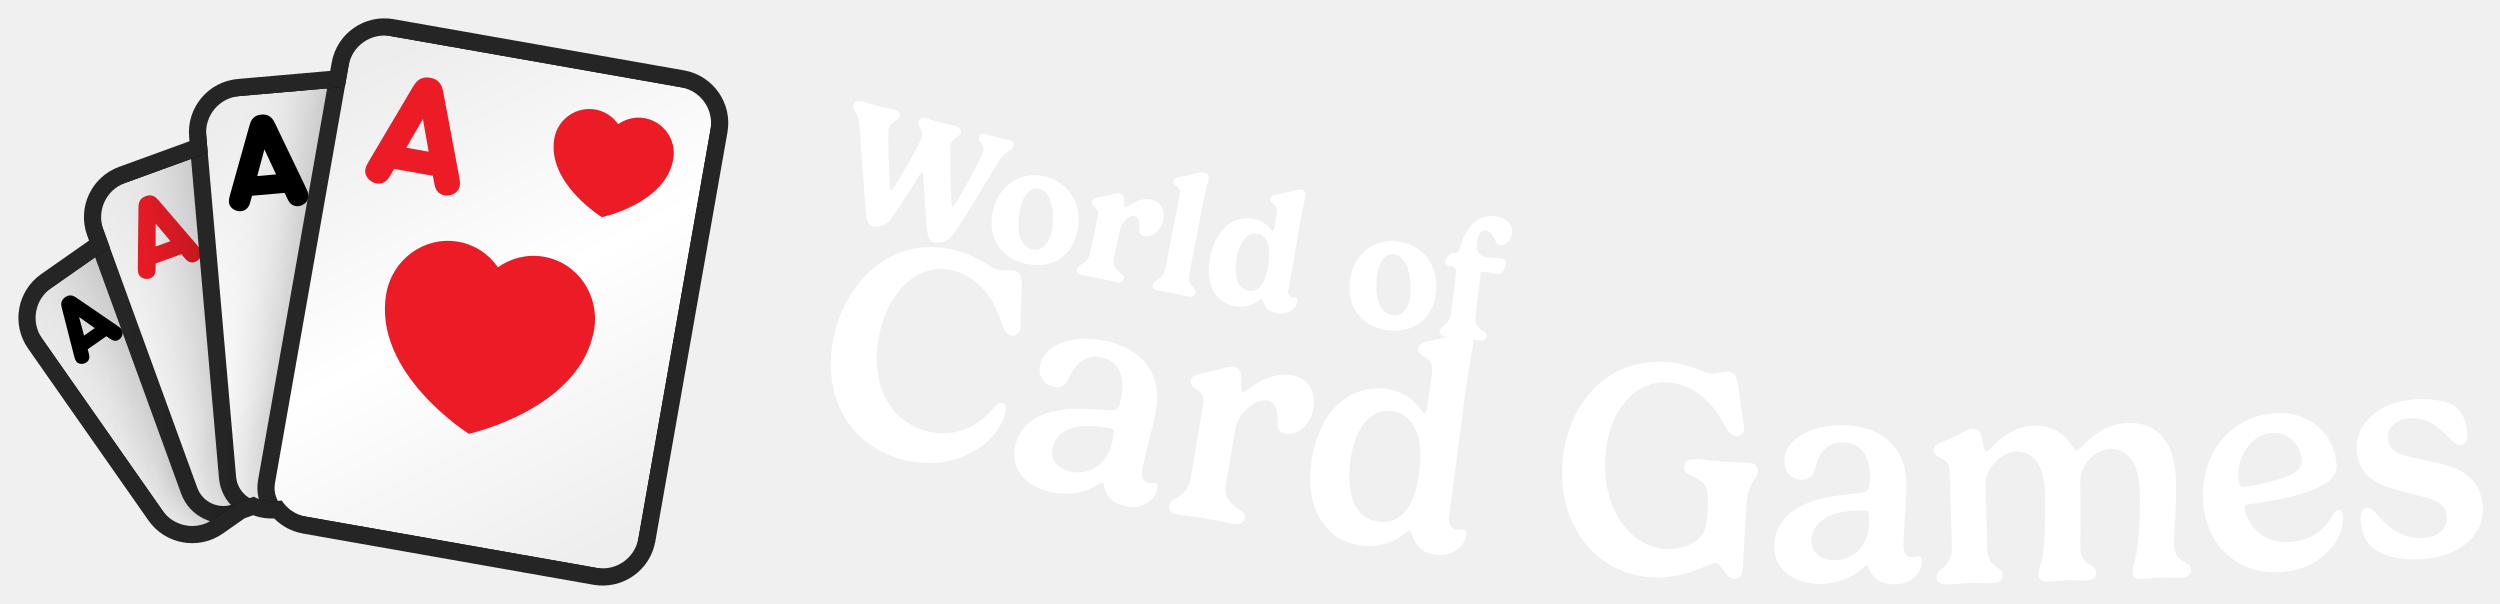
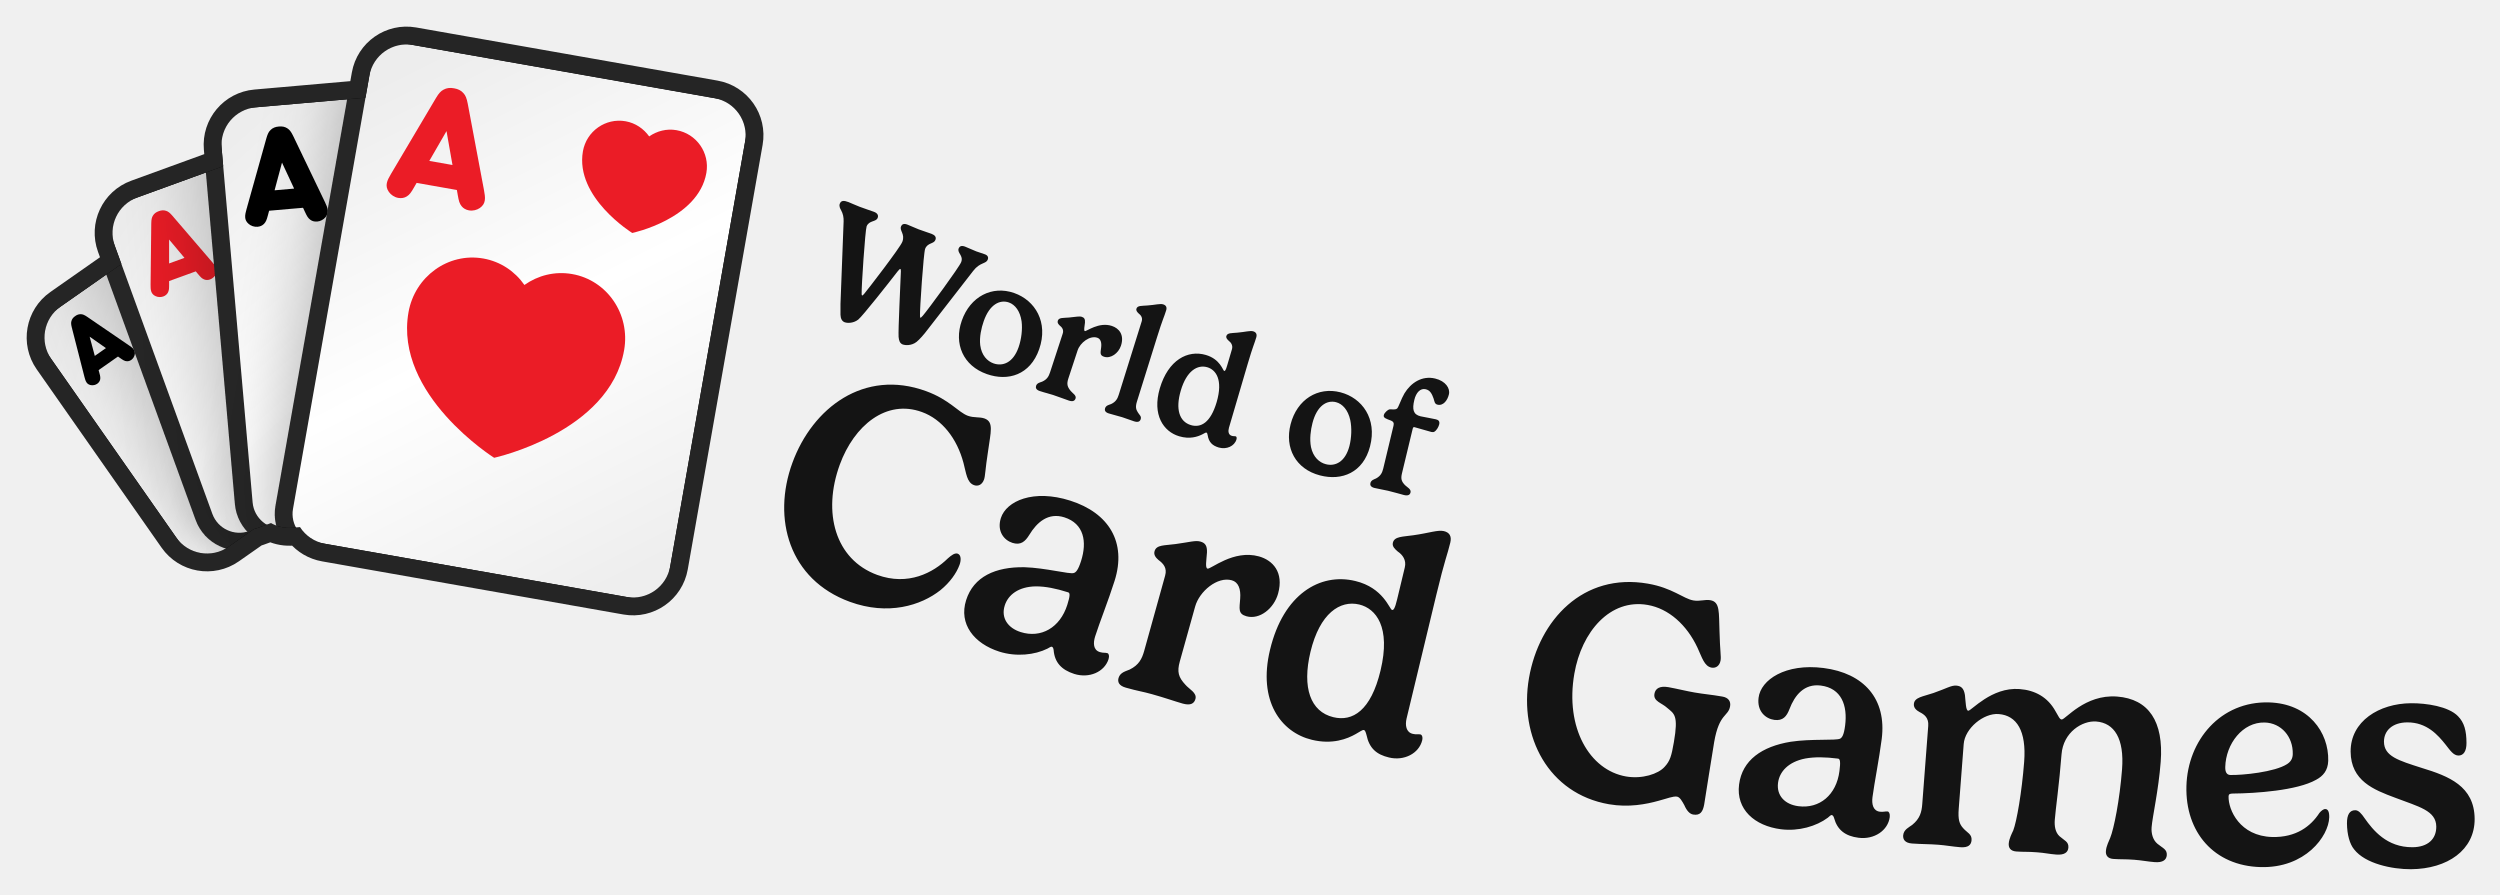
- <svg xmlns="http://www.w3.org/2000/svg" xmlns:xlink="http://www.w3.org/1999/xlink" viewBox="-3 -3 438.98 106" width="438.98" height="106">
+ <svg xmlns="http://www.w3.org/2000/svg" xmlns:xlink="http://www.w3.org/1999/xlink" viewBox="-4.28 -4.28 422.94 151.34" width="422.94" height="151.34">
  <defs>
    <rect id="path-1" x="0" y="0" width="5464" height="1280" />
    <rect id="path-3" x="0" y="0" width="1279.966" height="1280" />
    <path d="M654.667,7.381 L1041.451,230.691 C1067.755,245.877 1076.767,279.512 1061.581,305.816 L747.051,850.597 C731.865,876.902 698.23,885.914 671.926,870.727 L285.142,647.418 C271.344,639.451 262.304,626.408 259.019,612.01 L248.673,609.238 C237.588,606.268 228.207,600.115 221.247,592.027 L200.473,592.025 C198.498,592.025 196.547,591.921 194.626,591.718 L151.468,603.281 C122.13,611.142 91.974,593.731 84.112,564.393 L1.886,257.522 C-5.975,228.183 11.436,198.027 40.774,190.166 L145.477,162.11 L145.477,133.795 C145.477,103.422 170.1,78.799 200.473,78.799 L333.867,78.799 L340.716,53.24 C348.577,23.901 378.734,6.491 408.072,14.352 L563.147,55.903 L579.542,27.511 C594.728,1.207 628.363,-7.806 654.667,7.381 Z" id="path-5" />
    <filter x="-59.0%" y="-44.4%" width="218.0%" height="188.8%" filterUnits="objectBoundingBox" id="filter-7">
      <feOffset dx="0" dy="0" in="SourceAlpha" result="shadowOffsetOuter1" />
      <feGaussianBlur stdDeviation="64" in="shadowOffsetOuter1" result="shadowBlurOuter1" />
      <feColorMatrix values="0 0 0 0 0   0 0 0 0 0   0 0 0 0 0  0 0 0 0.32 0" type="matrix" in="shadowBlurOuter1" result="shadowMatrixOuter1" />
      <feMerge>
        <feMergeNode in="shadowMatrixOuter1" />
        <feMergeNode in="SourceGraphic" />
      </feMerge>
    </filter>
    <linearGradient x1="21.639%" y1="0%" x2="78.361%" y2="100%" id="linearGradient-8">
      <stop stop-color="#EDEDED" offset="0%" />
      <stop stop-color="#FFFFFF" offset="50.295%" />
      <stop stop-color="#EEEEEE" offset="100%" />
    </linearGradient>
    <filter x="-49.2%" y="-37.0%" width="198.3%" height="174.0%" filterUnits="objectBoundingBox" id="filter-9">
      <feOffset dx="0" dy="0" in="SourceAlpha" result="shadowOffsetOuter1" />
      <feGaussianBlur stdDeviation="64" in="shadowOffsetOuter1" result="shadowBlurOuter1" />
      <feColorMatrix values="0 0 0 0 0   0 0 0 0 0   0 0 0 0 0  0 0 0 0.32 0" type="matrix" in="shadowBlurOuter1" result="shadowMatrixOuter1" />
      <feMerge>
        <feMergeNode in="shadowMatrixOuter1" />
        <feMergeNode in="SourceGraphic" />
      </feMerge>
    </filter>
    <linearGradient x1="21.639%" y1="0%" x2="78.361%" y2="100%" id="linearGradient-10">
      <stop stop-color="#EDEDED" offset="0%" />
      <stop stop-color="#FFFFFF" offset="50.295%" />
      <stop stop-color="#EEEEEE" offset="100%" />
    </linearGradient>
    <filter x="-41.0%" y="-30.9%" width="181.9%" height="161.7%" filterUnits="objectBoundingBox" id="filter-11">
      <feOffset dx="0" dy="0" in="SourceAlpha" result="shadowOffsetOuter1" />
      <feGaussianBlur stdDeviation="64" in="shadowOffsetOuter1" result="shadowBlurOuter1" />
      <feColorMatrix values="0 0 0 0 0   0 0 0 0 0   0 0 0 0 0  0 0 0 0.32 0" type="matrix" in="shadowBlurOuter1" result="shadowMatrixOuter1" />
      <feMerge>
        <feMergeNode in="shadowMatrixOuter1" />
        <feMergeNode in="SourceGraphic" />
      </feMerge>
    </filter>
    <linearGradient x1="21.639%" y1="0%" x2="78.361%" y2="100%" id="linearGradient-12">
      <stop stop-color="#EDEDED" offset="0%" />
      <stop stop-color="#FFFFFF" offset="50.295%" />
      <stop stop-color="#EEEEEE" offset="100%" />
    </linearGradient>
    <filter x="-34.1%" y="-25.7%" width="168.3%" height="151.4%" filterUnits="objectBoundingBox" id="filter-13">
      <feOffset dx="0" dy="0" in="SourceAlpha" result="shadowOffsetOuter1" />
      <feGaussianBlur stdDeviation="64" in="shadowOffsetOuter1" result="shadowBlurOuter1" />
      <feColorMatrix values="0 0 0 0 0   0 0 0 0 0   0 0 0 0 0  0 0 0 0.32 0" type="matrix" in="shadowBlurOuter1" result="shadowMatrixOuter1" />
      <feMerge>
        <feMergeNode in="shadowMatrixOuter1" />
        <feMergeNode in="SourceGraphic" />
      </feMerge>
    </filter>
    <linearGradient x1="21.639%" y1="0%" x2="78.361%" y2="100%" id="linearGradient-14">
      <stop stop-color="#EDEDED" offset="0%" />
      <stop stop-color="#FFFFFF" offset="50.295%" />
      <stop stop-color="#EEEEEE" offset="100%" />
    </linearGradient>
  </defs>
  <g transform="translate(-11.594,-23.478) scale(0.11594)">
    <mask id="mask-4" fill="white">
      <use xlink:href="#path-3" />
    </mask>
    <g id="Mask" />
    <g id="Group" stroke-width="1" fill-rule="evenodd" mask="url(#mask-4)">
      <g transform="translate(700.504, 678.0126) rotate(-20) translate(-700.504, -678.0126)translate(166.0272, 238.9585)">
        <g transform="translate(-0, -0)">
          <mask id="mask-6" fill="white">
            <use xlink:href="#path-5" />
          </mask>
          <path stroke="#252525" stroke-width="26" d="M661.167,-3.877 L1047.951,219.432 C1080.473,238.209 1091.616,279.794 1072.839,312.316 L758.31,857.097 C739.533,889.619 697.948,900.762 665.426,881.986 L278.642,658.676 C264.448,650.481 253.966,637.684 248.632,622.685 L245.308,621.795 C234.009,618.767 223.884,612.979 215.705,605.026 L200.473,605.025 C198.91,605.025 197.353,604.972 195.803,604.861 L154.833,615.838 C118.559,625.557 81.275,604.031 71.555,567.758 L-10.671,260.886 C-20.39,224.613 1.136,187.328 37.41,177.609 L132.477,152.135 L132.477,133.795 C132.477,96.242 162.92,65.799 200.473,65.799 L323.892,65.799 L328.159,49.875 C337.879,13.602 375.163,-7.925 411.436,1.795 L556.877,40.764 L568.283,21.011 C587.06,-11.511 628.645,-22.654 661.167,-3.877 Z" />
          <g mask="url(#mask-6)">
            <g transform="translate(-12.346, -20.1207)">
              <g id="small_spade_1" filter="url(#filter-7)" transform="translate(210.9129, 389.3938) rotate(-15) translate(-210.9129, -389.3938)translate(49.8576, 175.5497)">
                <rect id="Background" stroke="#252525" stroke-width="26" fill="url(#linearGradient-8)" x="-13" y="-13" width="348.11" height="453.688" rx="54.996" />
                <path d="M243.897,27.593 C243.897,27.593 294.439,46.921 294.501,83.212 C294.501,98.995 281.209,111.813 264.79,111.831 C259.556,111.836 254.629,110.478 250.35,108.157 L256.538,128.766 L231.229,128.766 L237.404,108.197 C233.153,110.517 228.26,111.881 223.047,111.892 C206.62,111.901 193.284,99.118 193.266,83.326 C193.205,47.045 243.897,27.593 243.897,27.593 Z" id="Spade-small" fill="#000000" />
                <path d="M24.778,103.856 L51.007,34.253 C52.733,29.769 54.044,27.838 56.046,26.251 C58.462,24.32 61.015,23.561 64.605,23.561 C68.194,23.561 70.748,24.32 73.164,26.251 C75.165,27.838 76.477,29.769 78.202,34.253 L104.431,103.856 C106.709,109.926 108.228,114.686 103.603,119.308 C101.463,121.446 98.219,122.895 94.906,122.895 C92.214,122.895 89.798,121.998 88.073,120.412 C86.002,118.549 85.105,116.687 83.31,111.72 L81.861,107.719 L47.349,107.719 L45.899,111.72 C44.105,116.687 43.207,118.549 41.137,120.412 C39.411,121.998 36.995,122.895 34.303,122.895 C30.99,122.895 27.746,121.446 25.606,119.308 C20.982,114.686 22.5,109.926 24.778,103.856 Z M74.544,87.576 L64.605,60.259 L54.665,87.576 L74.544,87.576 Z" id="A" fill="#000000" />
              </g>
              <g id="small_diamond_1" filter="url(#filter-9)" transform="translate(351.0898, 355.5329) rotate(-360) translate(-351.0898, -355.5329)translate(157.8235, 98.9199)">
                <rect id="Background" stroke="#252525" stroke-width="26" fill="url(#linearGradient-10)" x="-13" y="-13" width="412.533" height="539.226" rx="54.996" />
                <polygon id="Diamond-small" fill="#EB1B28" points="300.954 22.074 353.401 93.826 300.954 165.557 248.485 93.826" />
                <path d="M29.802,125.878 L61.277,42.355 C63.348,36.974 64.921,34.657 67.323,32.753 C70.222,30.435 73.287,29.524 77.594,29.524 C81.901,29.524 84.966,30.435 87.865,32.753 C90.267,34.657 91.841,36.974 93.911,42.355 L125.386,125.878 C128.119,133.163 129.942,138.875 124.392,144.421 C121.824,146.987 117.932,148.725 113.956,148.725 C110.725,148.725 107.826,147.649 105.756,145.745 C103.271,143.51 102.194,141.275 100.041,135.315 L98.301,130.514 L56.887,130.514 L55.148,135.315 C52.994,141.275 51.917,143.51 49.432,145.745 C47.362,147.649 44.463,148.725 41.232,148.725 C37.257,148.725 33.364,146.987 30.796,144.421 C25.247,138.875 27.069,133.163 29.802,125.878 Z M89.521,106.343 L77.594,73.562 L65.667,106.343 L89.521,106.343 Z" id="A" fill="#EB1B28" />
              </g>
              <g id="small_clover_1" filter="url(#filter-11)" transform="translate(511.6136, 377.7066) rotate(-345) translate(-511.6136, -377.7066)translate(279.6941, 69.771)">
                <rect id="Background" stroke="#252525" stroke-width="26" fill="url(#linearGradient-12)" x="-13" y="-13" width="489.839" height="641.871" rx="54.996" />
                <path d="M347.866,39.734 C367.599,39.734 383.595,55.536 383.595,75.06 C383.595,84.425 379.905,92.946 373.883,99.274 C378.307,97.333 383.203,96.253 388.353,96.253 C408.072,96.253 424.081,112.082 424.081,131.58 C424.081,151.104 408.072,166.919 388.353,166.919 C372.39,166.919 358.858,156.556 354.282,142.251 C354.334,142.684 354.408,143.092 354.506,143.474 C358.945,160.826 367.798,185.424 367.798,185.424 L328,185.424 C328,185.424 336.827,160.734 341.253,143.474 C341.354,143.079 341.428,142.656 341.479,142.206 C336.916,156.534 323.372,166.919 307.393,166.919 C287.646,166.919 271.677,151.104 271.677,131.58 C271.677,112.082 287.646,96.253 307.393,96.253 C312.539,96.253 317.432,97.331 321.855,99.271 C315.837,92.944 312.15,84.424 312.15,75.06 C312.15,55.536 328.133,39.734 347.866,39.734 Z" id="Clover-small" fill="#000000" />
                <path d="M28.576,146.475 L66.345,46.247 C68.83,39.79 70.719,37.009 73.601,34.724 C77.08,31.943 80.758,30.85 85.926,30.85 C91.095,30.85 94.772,31.943 98.251,34.724 C101.133,37.009 103.022,39.79 105.507,46.247 L143.276,146.475 C146.556,155.216 148.743,162.07 142.084,168.726 C139.003,171.805 134.331,173.891 129.56,173.891 C125.684,173.891 122.205,172.6 119.72,170.315 C116.738,167.633 115.446,164.951 112.862,157.799 L110.775,152.038 L61.078,152.038 L58.99,157.799 C56.406,164.951 55.114,167.633 52.132,170.315 C49.647,172.6 46.168,173.891 42.292,173.891 C37.521,173.891 32.85,171.805 29.768,168.726 C23.109,162.07 25.296,155.216 28.576,146.475 Z M100.239,123.032 L85.926,83.696 L71.613,123.032 L100.239,123.032 Z" id="A" fill="#000000" />
              </g>
              <g id="small_heart_1" filter="url(#filter-13)" transform="translate(675.6425, 459.1748) rotate(-330) translate(-675.6425, -459.1748)translate(397.3371, 89.6494)">
                <rect id="Background" stroke="#252525" stroke-width="26" fill="url(#linearGradient-14)" x="-13" y="-13" width="582.611" height="765.051" rx="54.996" />
                <path d="M341.635,288.824 C315.976,288.845 292.736,299.456 275.815,316.611 C258.851,299.507 235.579,288.948 209.909,288.989 C158.08,289.041 116.117,332.207 116.16,385.365 C116.309,507.485 276.113,572.616 276.113,572.616 C276.113,572.616 435.789,507.092 435.619,384.932 C435.544,331.774 393.497,288.752 341.635,288.824" id="Heart-big" fill="#EB1B28" />
                <path d="M417.458,71.521 C407.751,61.933 394.392,55.711 379.689,55.711 C350.027,55.745 325.983,79.908 326.015,109.677 C326.095,178.084 417.593,214.563 417.593,214.563 C417.593,214.563 508.981,177.883 508.901,109.459 C508.854,79.674 484.777,55.594 455.084,55.627 C440.412,55.627 427.165,61.899 417.458,71.521 Z" id="Heart-small" fill="#EB1B28" />
                <path d="M56.059,190.564 L101.383,70.289 C104.365,62.541 106.631,59.203 110.09,56.462 C114.264,53.124 118.677,51.813 124.88,51.813 C131.082,51.813 135.495,53.124 139.67,56.462 C143.129,59.203 145.395,62.541 148.377,70.289 L193.701,190.564 C197.637,201.054 200.261,209.278 192.269,217.265 C188.572,220.96 182.966,223.464 177.241,223.464 C172.589,223.464 168.415,221.914 165.433,219.172 C161.855,215.954 160.304,212.735 157.203,204.153 L154.698,197.239 L95.061,197.239 L92.556,204.153 C89.455,212.735 87.905,215.954 84.327,219.172 C81.345,221.914 77.17,223.464 72.518,223.464 C66.793,223.464 61.187,220.96 57.49,217.265 C49.499,209.278 52.123,201.054 56.059,190.564 Z M142.055,162.432 L124.88,115.228 L107.704,162.432 L142.055,162.432 Z" id="A" fill="#EB1B28" />
              </g>
            </g>
          </g>
        </g>
      </g>
    </g>
  </g>
-   <path fill="#ffffff" d="M158.45 27.74C158.67 27.37 158.85 27.16 158.95 27.18C159.02 27.2 159.1 27.34 159.1 27.62C159.3 29.9 159.61 36.59 159.88 38.02C160.04 38.84 160.29 39.38 161 39.57C161.43 39.68 162.87 39.68 163.9 38.69C164.44 38.15 165.31 36.92 165.94 35.86L172.36 25.36C173.57 23.33 174.73 23.63 174.99 22.65C175.12 22.17 174.88 21.79 174.32 21.65C173.74 21.5 173.17 21.41 172.59 21.26C171.96 21.09 170.74 20.69 170.18 20.54C169.36 20.33 169.01 20.62 168.89 21.08C168.66 21.96 169.97 22.44 169.63 23.74C169.37 24.74 165.46 31.72 164.64 32.92C164.44 33.19 164.31 33.35 164.24 33.33C164.18 33.32 164.14 33.19 164.1 32.93C163.9 31.62 163.71 23.16 163.92 22.39C164.26 21.09 165.49 21.15 165.71 20.31C165.86 19.72 165.51 19.32 164.79 19.13C164.04 18.93 163.13 18.77 161.98 18.47C161.35 18.3 160.13 17.9 159.56 17.75C158.75 17.54 158.4 17.83 158.28 18.29C158.05 19.17 159.21 19.73 158.82 21.21C158.53 22.31 154.54 29.08 153.83 30.14C153.72 30.32 153.56 30.53 153.47 30.5C153.41 30.49 153.36 30.34 153.34 30.18C153.11 28.81 152.86 20.29 153.06 19.55C153.41 18.22 154.78 18.37 155.02 17.49C155.15 16.96 154.89 16.52 154.12 16.32C153.36 16.12 152.31 15.92 151.12 15.61C149.91 15.29 149.32 15.06 148.63 14.88C147.6 14.61 147.04 14.7 146.84 15.44C146.72 15.9 147.01 16.39 147.23 16.71C147.74 17.47 147.86 18.21 147.9 18.88L148.94 32.94C149.01 33.96 149.15 35.07 149.16 35.2C149.29 36.01 149.57 36.56 150.27 36.75C150.69 36.86 152.09 36.84 153.12 35.85C153.83 35.16 156.94 30.23 158.45 27.74ZM179.49 30.14C180.47 30.37 181.3 31.35 181.69 33.03C181.98 34.46 181.95 36.37 181.61 37.85C181.02 40.4 179.56 41.08 178.22 40.77C177.19 40.54 176.32 39.65 175.98 38.14C175.68 36.68 175.86 34.9 176.17 33.56C176.83 30.67 178.23 29.85 179.49 30.14ZM171.34 34.06C170.33 38.42 172.51 42.25 177.05 43.29C181.12 44.23 185.03 42.6 186.15 37.75C187.34 32.61 184.41 28.9 180.4 27.97C176.18 27 172.4 29.47 171.34 34.06ZM196.29 34.96C196.8 35.06 197.07 35.65 197.07 36.61C197.08 37.66 197 38.26 197.96 38.46C199.4 38.76 200.9 37.38 201.24 35.78C201.72 33.46 200.54 32.34 199.11 32.04C196.77 31.55 194.91 33.49 194.59 33.42C194.34 33.37 194.38 32.75 194.38 32.16C194.33 31.38 194.08 31.08 193.54 30.97C193.03 30.86 192.57 31.1 190.99 31.46C189.79 31.71 188.86 31.65 188.7 32.39C188.62 32.78 188.84 33.03 189.11 33.28C189.51 33.56 189.96 34.02 189.78 34.86L188.47 41.15C188.32 41.89 188.07 42.63 187.2 43.24C186.87 43.46 186.26 43.67 186.13 44.29C186.04 44.73 186.2 45.14 186.91 45.29C188.15 45.55 188.77 45.6 189.76 45.81C191.2 46.11 192.18 46.38 193.02 46.56C193.88 46.74 194.22 46.44 194.32 45.95C194.46 45.28 193.66 44.96 193.26 44.5C192.57 43.72 192.43 43.19 192.67 42.04L193.63 37.47C193.92 36.06 195.13 34.72 196.29 34.96ZM209.19 28.42C209.32 27.74 209.01 27.38 208.44 27.27C207.8 27.15 206.83 27.55 205.29 27.85C204.08 28.1 203.15 28.06 203.01 28.76C202.94 29.15 203.19 29.4 203.46 29.63C203.86 29.92 204.3 30.4 204.16 31.13L201.72 43.85C201.57 44.6 201.34 45.34 200.46 45.96C200.15 46.19 199.53 46.4 199.41 47.03C199.33 47.47 199.49 47.88 200.21 48.01C201.26 48.22 202.1 48.3 203.07 48.49C203.82 48.63 204.82 48.9 205.58 49.05C206.42 49.21 206.77 48.91 206.86 48.41C206.99 47.76 206.51 47.56 206.17 47.04C205.82 46.5 205.67 46.02 205.89 44.87L208 33.92C208.73 30.11 208.89 29.96 209.19 28.42ZM216.23 48.04C214.42 47.72 213.56 45.81 214.14 42.44C214.75 38.93 216.27 37.77 217.81 38.04C219.14 38.27 220.37 39.73 219.69 43.67C219.05 47.35 217.71 48.29 216.23 48.04ZM221.32 52.02C223.01 52.32 224.57 51.38 224.84 49.84C224.89 49.5 224.79 49.26 224.62 49.23C224.42 49.2 224.24 49.27 223.93 49.22C223.29 49.11 223.15 48.42 223.25 47.85L225.13 36.97C225.79 33.14 225.95 32.99 226.22 31.44C226.34 30.76 226.02 30.41 225.45 30.31C224.81 30.2 223.81 30.61 222.29 30.94C221.07 31.21 220.14 31.19 220.02 31.89C219.95 32.29 220.24 32.53 220.52 32.76C220.92 33.04 221.37 33.59 221.23 34.38L220.87 36.49C220.7 37.47 220.58 37.66 220.43 37.63C220.2 37.59 219.56 35.85 216.97 35.4C213.61 34.83 210.35 37.2 209.43 42.53C208.58 47.45 210.87 50.26 213.82 50.77C215.72 51.1 217.02 50.45 217.77 49.96C218.16 49.71 218.39 49.51 218.52 49.53C218.7 49.56 218.75 49.81 218.87 50.06C219.3 51.25 220 51.8 221.32 52.02ZM241.79 41.64C242.79 41.78 243.71 42.69 244.25 44.32C244.67 45.71 244.81 47.62 244.61 49.13C244.25 51.72 242.85 52.53 241.49 52.34C240.45 52.2 239.49 51.39 239.02 49.92C238.59 48.49 238.61 46.71 238.79 45.34C239.2 42.41 240.51 41.47 241.79 41.64ZM234.03 46.28C233.42 50.71 235.94 54.33 240.55 54.96C244.69 55.53 248.44 53.55 249.12 48.62C249.83 43.39 246.59 39.96 242.51 39.4C238.22 38.81 234.67 41.61 234.03 46.28ZM256.97 45.03C257.01 44.7 257.15 44.67 257.24 44.68C257.74 44.74 259.62 45.08 259.97 45.12C260.25 45.16 260.45 45.09 260.58 44.99C261.05 44.64 261.35 43.82 261.41 43.33C261.49 42.65 261.12 42.45 260.65 42.39C260.27 42.35 258.72 42.27 258.19 42.21C256.51 42.01 256.2 40.93 256.39 39.33C256.51 38.25 257.07 37.38 257.91 37.47C258.75 37.57 259.11 38.35 259.49 39.07C259.7 39.53 259.83 39.98 260.43 40.05C261.72 40.2 262.37 38.82 262.5 37.73C262.64 36.54 261.61 35.22 259.55 34.97C256.92 34.66 255.08 36.33 254.14 38.36C253.65 39.43 253.3 40.99 253.02 41.21C252.6 41.52 252.03 41.39 251.66 41.57C251.33 41.77 250.83 42.46 250.77 42.92C250.71 43.47 251.22 43.6 252.04 43.82C252.5 43.96 252.74 44.23 252.67 44.83L251.85 51.8C251.76 52.55 251.57 53.31 250.76 53.99C250.44 54.24 249.86 54.5 249.78 55.14C249.73 55.58 249.92 55.97 250.65 56.06C251.7 56.18 252.57 56.21 253.53 56.32C255.01 56.5 255.93 56.68 256.77 56.78C257.64 56.88 257.97 56.56 258.03 56.06C258.11 55.38 257.27 55.09 256.83 54.68C256.07 53.96 255.98 53.48 256.12 52.32Z" />
-   <path fill="#ffffff" d="M143.58 55.39C141.14 65.14 145.11 75.08 155.71 77.74C162.38 79.41 167.74 77.11 170.75 74.17C172.21 72.71 173.15 71.03 173.51 69.59C173.7 68.87 173.66 67.9 173.02 67.74C172.5 67.61 171.96 68.13 171.44 68.71C169.24 71.36 165.25 74.08 159.84 72.73C152.48 70.88 149.51 63.19 151.6 54.85C153.32 47.97 158.26 42.98 164.49 44.54C168 45.41 170.87 48.37 172.38 52.37C173.03 54.06 173.3 55.6 174.53 55.91C175.2 56.08 175.88 55.76 176.12 54.81C176.29 54.14 176.14 53.22 176.3 49.93C176.41 46.67 176.79 44.93 175.14 44.52C174.24 44.3 173.36 44.62 172.28 44.35C170.61 43.93 168.91 41.98 164.82 40.95C154.01 38.24 145.99 45.76 143.58 55.39ZM192.35 74.41C191.54 78.39 188.52 80.53 184.99 79.81C182.75 79.35 181.4 77.77 181.84 75.61C182.22 73.77 183.81 72.2 186.76 71.85C188.34 71.69 190.12 71.84 192.28 72.28C192.62 72.35 192.68 72.85 192.35 74.41ZM184.48 68.84C179.59 69.27 176.08 71.31 175.25 75.4C174.39 79.56 177.35 82.57 181.74 83.48C184.71 84.09 187.77 83.41 189.8 82.12C190.05 81.96 190.32 81.69 190.5 81.73C190.68 81.76 190.8 82 190.85 82.26C191.24 84.32 192.53 85.45 194.74 85.9C197.34 86.44 199.79 85.04 200.25 82.81C200.37 82.21 200.17 81.87 199.96 81.83C199.57 81.75 199.27 81.9 198.65 81.77C197.5 81.54 197.36 80.37 197.6 79.23C198.08 76.86 199.19 72.92 199.89 69.54C201.27 62.81 197.69 58.2 190.98 56.82C184.61 55.51 180.26 58 179.64 60.99C179.17 63.28 180.57 64.65 182.03 64.95C183.46 65.24 184.15 64.52 184.72 63.31C185.78 61.03 187.52 59.17 190.3 59.74C193.73 60.44 194.58 63.44 193.89 66.79C193.56 68.43 193.21 68.79 192.88 68.94C192.17 69.25 188.05 68.57 184.48 68.84ZM219.59 67.36C220.72 67.55 221.29 68.65 221.33 70.3C221.4 71.98 221.19 72.91 222.7 73.16C224.98 73.55 227.18 71.36 227.61 68.8C228.24 65.08 226.12 63.27 223.74 62.87C219.32 62.12 215.85 65.92 215.3 65.83C214.86 65.76 214.98 64.4 214.92 63.13C214.85 61.96 214.44 61.54 213.63 61.4C212.76 61.26 211.83 61.69 209.5 62.27C207.67 62.71 206.28 62.69 206.08 63.84C205.98 64.47 206.39 64.89 206.9 65.25C207.75 65.74 208.53 66.41 208.3 67.77L206.09 80.83C205.87 82.16 205.47 83.25 203.99 84.19C203.42 84.52 202.43 84.81 202.27 85.81C202.16 86.46 202.42 87.1 203.68 87.31C205.85 87.68 206.56 87.66 208.18 87.94C210.4 88.31 212.13 88.74 213.52 88.97C214.93 89.21 215.44 88.73 215.57 87.98C215.75 86.9 214.35 86.45 213.63 85.76C212.34 84.63 211.98 83.76 212.28 81.96L213.89 72.43C214.34 69.79 217.11 66.94 219.59 67.36ZM239.1 88.61C235.15 88.09 233.28 84.2 234.1 78.02C234.98 71.36 238.16 68.75 241.47 69.19C244.34 69.57 247.21 72.38 246.21 79.93C245.3 86.85 242.42 89.04 239.1 88.61ZM249.18 94.41C251.78 94.75 254.16 93.19 254.46 90.93C254.54 90.32 254.28 89.99 254.07 89.96C253.68 89.91 253.41 90.09 252.76 90.01C251.6 89.85 251.3 88.69 251.45 87.53L254.27 66.17C255.08 60.01 255.41 59.36 255.7 57.14C255.84 56.04 255.36 55.47 254.41 55.34C253.38 55.21 251.95 55.93 249.35 56.58C247.55 57.03 246.17 57.09 246.03 58.2C245.94 58.83 246.48 59.22 247 59.58C247.87 60.05 248.65 60.87 248.48 62.14L247.76 67.61C247.54 69.24 247.34 69.56 247.08 69.53C246.63 69.47 245.25 65.94 240.38 65.3C234.3 64.5 228.52 68.79 227.25 78.37C226.09 87.21 230.56 92.09 235.9 92.79C239.45 93.26 241.84 91.99 243.17 91.04C243.85 90.57 244.22 90.19 244.46 90.22C244.72 90.26 244.83 90.62 244.99 91.02C245.7 93.2 247.02 94.12 249.18 94.41ZM287.02 98.38C290.41 98.6 293.31 97.71 295.31 96.91C296.67 96.39 297.67 95.85 298.33 95.89C298.83 95.93 299.27 96.57 299.7 97.18C300.23 98.12 300.78 98.58 301.36 98.62C302.58 98.71 302.95 97.96 303.03 96.71C303.14 95.1 303.44 88.74 303.62 86.03C303.95 81.08 305.55 81.54 305.67 79.76C305.72 78.94 305.26 78.32 304.17 78.25C302.34 78.13 301.09 78.18 299.42 78.06C298.2 77.98 296.31 77.72 294.93 77.63C293.5 77.53 292.77 78.04 292.71 79C292.62 80.29 294.13 80.39 295.09 81.12C296.39 82.01 297.15 82.11 296.84 86.78C296.68 89.16 296.52 90.02 295.73 91.09C294.79 92.41 292.15 93.59 289.4 93.4C283.15 92.98 278.25 86.3 278.88 77.03C279.36 69.82 283.58 63.72 289.98 64.16C293.58 64.4 296.93 66.8 299.14 70.46C300.07 72.02 300.61 73.49 301.88 73.57C302.57 73.62 303.18 73.18 303.25 72.2C303.29 71.52 302.98 70.64 302.56 67.37C302.09 64.15 302.15 62.37 300.46 62.25C299.53 62.19 298.73 62.67 297.62 62.59C295.9 62.48 293.88 60.85 289.67 60.57C278.54 59.82 271.99 68.64 271.33 78.54C270.65 88.58 276.64 97.68 287.02 98.38ZM325.21 88.73C325.12 92.79 322.53 95.44 318.93 95.35C316.64 95.3 315.03 93.99 315.08 91.79C315.12 89.91 316.41 88.08 319.24 87.21C320.77 86.77 322.55 86.6 324.75 86.65C325.1 86.65 325.24 87.14 325.21 88.73ZM316.46 84.65C311.73 85.95 308.65 88.59 308.55 92.76C308.46 97 311.9 99.44 316.39 99.54C319.41 99.61 322.31 98.4 324.07 96.77C324.29 96.56 324.51 96.25 324.69 96.26C324.88 96.26 325.03 96.48 325.13 96.72C325.89 98.67 327.35 99.55 329.61 99.61C332.26 99.67 334.43 97.86 334.48 95.57C334.49 94.96 334.23 94.67 334.02 94.66C333.62 94.65 333.35 94.86 332.72 94.84C331.55 94.82 331.2 93.69 331.23 92.53C331.28 90.11 331.67 86.03 331.75 82.58C331.9 75.71 327.56 71.82 320.71 71.66C314.21 71.51 310.37 74.75 310.3 77.8C310.25 80.13 311.87 81.23 313.35 81.26C314.81 81.3 315.36 80.46 315.71 79.17C316.35 76.74 317.72 74.59 320.56 74.66C324.07 74.74 325.44 77.53 325.36 80.95C325.32 82.62 325.05 83.04 324.75 83.25C324.1 83.68 319.93 83.75 316.46 84.65ZM361.69 76.11C361.34 76.12 361.09 75.63 360.51 74.85C358.96 72.61 356.7 71.66 354.05 71.74C349.3 71.87 346.32 76.28 345.81 76.3C345.39 76.31 345.25 74.96 344.97 73.72C344.67 72.58 344.16 72.25 343.36 72.28C342.49 72.3 341.82 72.9 339.64 73.92C337.94 74.71 336.51 74.96 336.54 76.13C336.56 76.82 337.13 77.15 337.64 77.38C338.5 77.7 339.31 78.18 339.35 79.56L339.72 92.8C339.76 94.15 339.6 95.29 338.39 96.5C337.93 96.94 337.04 97.41 337.06 98.42C337.08 99.08 337.47 99.66 338.69 99.62C340.34 99.58 341.63 99.41 343.14 99.36C344.44 99.33 345.51 99.43 346.89 99.39C348.27 99.35 348.68 98.78 348.66 98.01C348.63 96.98 347.8 96.84 347.06 96.17C346.3 95.5 345.99 94.77 345.94 92.94L345.63 81.98C345.55 79.3 348.44 76.38 350.99 76.31C354.07 76.22 355.97 78.66 356.12 83.89C356.26 89.09 355.93 94.07 355.49 95.64C355.32 96.15 354.95 97.07 354.97 97.92C354.99 98.58 355.35 99.15 356.36 99.12C357.69 99.09 358.27 98.94 359.88 98.89C361.24 98.85 361.96 98.97 363.15 98.93C364.56 98.89 365.1 98.35 365.08 97.55C365.05 96.54 364.28 96.43 363.38 95.79C362.6 95.21 362.33 94.15 362.3 93.12C362.25 91.37 362.41 86.87 362.28 81.99C362.17 78.2 365.19 75.91 367.52 75.84C370.6 75.76 372.58 78.2 372.72 83.42C372.87 88.62 372.4 93.6 371.94 95.18C371.8 95.69 371.42 96.6 371.45 97.45C371.47 98.12 371.83 98.69 372.81 98.66C374.16 98.62 374.74 98.47 376.36 98.43C377.69 98.39 378.67 98.5 379.84 98.46C381.24 98.42 381.79 97.88 381.76 97.08C381.74 96.07 380.94 95.96 379.99 95.33C379.15 94.77 378.75 93.69 378.72 92.65C378.67 90.9 379.23 86.35 379.09 81.47C378.9 74.65 375.96 71.12 370.6 71.27C365.14 71.42 362.3 76.1 361.69 76.11ZM401.18 77.86C401.23 78.6 400.98 79.16 400.41 79.63C398.48 81.19 393.06 82.3 391.05 82.46C390.41 82.51 390.11 82.03 390.04 81.21C389.74 77.29 392.17 73.32 395.9 73.03C398.68 72.81 400.94 74.9 401.18 77.86ZM405.55 81.75C406.67 81 407.38 79.99 407.26 78.35C406.88 73.56 402.94 69.05 396.24 69.57C388.12 70.21 383.25 77.35 383.85 85.13C384.46 92.91 389.92 98.04 397.75 97.43C405.29 96.84 408.67 91.04 408.42 87.84C408.35 86.89 408.05 86.48 407.63 86.52C407.31 86.54 406.97 86.89 406.7 87.28C405.48 89.67 403.23 91.84 399.18 92.16C393.7 92.58 391.29 88.35 391.12 86.1C391.09 85.73 391.27 85.61 391.77 85.55C395.59 85.11 402.55 83.9 405.55 81.75ZM420.16 67.2C414.81 67.8 410.29 71.31 410.87 76.42C411.42 81.33 415.47 82.42 419.13 83.37C423.29 84.47 426.29 84.8 426.6 87.52C426.84 89.6 425.54 91.11 422.98 91.4C418.63 91.89 416 89.2 414.41 87.37C413.79 86.64 413.22 86.12 412.67 86.18C411.75 86.29 411.36 87.08 411.52 88.56C411.74 90.45 412.36 91.99 413.18 92.78C415.3 95.02 419.97 95.48 423.11 95.12C429.23 94.43 433.51 90.77 432.92 85.52C432.3 80.01 427.81 78.81 423.14 77.89C419.06 77.05 416.58 76.6 416.3 74.15C416.1 72.33 417.33 70.78 419.87 70.49C423.16 70.12 425.28 72.09 426.7 73.54C427.58 74.42 428.23 75.26 429.1 75.16C429.92 75.07 430.37 74.3 430.21 72.9C429.98 70.84 429.48 69.51 428.3 68.55C426.53 67.06 422.75 66.91 420.16 67.2Z" />
+   <path fill="#141414" d="M147.57 41.64C147.79 41.35 147.97 41.2 148.03 41.22C148.1 41.25 148.14 41.38 148.13 41.6C148.06 43.6 147.66 51.57 147.74 52.71C147.8 53.37 147.95 53.81 148.47 54.01C148.79 54.13 149.89 54.26 150.78 53.56C151.26 53.18 152.05 52.29 152.65 51.48L160.37 41.54C161.52 40.04 162.52 40.42 162.83 39.62C162.97 39.25 162.82 38.92 162.36 38.75C161.93 38.58 161.34 38.42 160.89 38.25C160.4 38.06 159.4 37.61 158.98 37.44C158.35 37.2 158.03 37.41 157.9 37.75C157.61 38.52 158.76 38.95 158.33 40.06C158.01 40.91 152.66 48.19 151.84 49.13C151.64 49.35 151.49 49.5 151.43 49.48C151.39 49.46 151.37 49.35 151.36 49.16C151.31 48.11 151.96 38.53 152.23 37.82C152.63 36.76 153.71 37.01 153.97 36.31C154.16 35.82 153.87 35.49 153.32 35.28C152.75 35.06 152.03 34.86 151.14 34.52C150.66 34.34 149.66 33.88 149.21 33.71C148.61 33.48 148.29 33.68 148.15 34.03C147.87 34.78 148.88 35.31 148.37 36.63C148 37.61 142.61 44.6 141.95 45.39C141.84 45.52 141.65 45.74 141.56 45.71C141.51 45.69 141.49 45.56 141.49 45.44C141.44 44.33 142.09 34.67 142.33 34.02C142.74 32.97 143.93 33.3 144.2 32.58C144.36 32.17 144.19 31.79 143.59 31.56C143.01 31.34 142.09 31.06 141.15 30.7C140.24 30.35 139.78 30.11 139.27 29.91C138.46 29.6 138 29.63 137.79 30.19C137.64 30.56 137.84 30.99 137.99 31.24C138.36 31.89 138.46 32.53 138.44 33.17L137.91 47.14C137.9 47.91 137.91 48.86 137.91 48.96C137.94 49.59 138.12 50.05 138.64 50.25C138.95 50.37 140.02 50.48 140.91 49.79C141.65 49.2 146.2 43.42 147.57 41.64ZM166.4 46.89C167.47 47.27 168.3 48.36 168.55 50.09C168.72 51.4 168.52 53.1 168.04 54.47C167.11 57.13 165.33 57.73 163.81 57.2C162.74 56.83 161.77 55.83 161.55 54.11C161.39 52.74 161.74 51.2 162.14 50.06C163.13 47.21 164.88 46.36 166.4 46.89ZM158.43 49.97C157.06 53.87 158.65 57.6 162.68 59.01C166.27 60.27 170 59.15 171.52 54.81C173.12 50.24 170.84 46.53 167.29 45.29C163.56 43.98 159.86 45.88 158.43 49.97ZM181.34 52.85C181.91 53.03 182.11 53.64 182.01 54.49C181.91 55.36 181.73 55.82 182.49 56.07C183.63 56.44 184.93 55.49 185.36 54.21C185.97 52.34 185.02 51.25 183.82 50.86C181.61 50.13 179.53 51.82 179.25 51.73C179.03 51.65 179.2 50.97 179.27 50.31C179.32 49.7 179.14 49.45 178.74 49.32C178.3 49.18 177.79 49.33 176.55 49.44C175.57 49.53 174.86 49.41 174.67 49.99C174.57 50.3 174.75 50.55 174.98 50.77C175.38 51.09 175.73 51.5 175.5 52.18L173.36 58.72C173.14 59.39 172.85 59.92 172.02 60.29C171.7 60.42 171.17 60.49 171 60.99C170.9 61.32 170.99 61.66 171.61 61.87C172.7 62.23 173.07 62.27 173.88 62.54C174.99 62.91 175.85 63.26 176.55 63.49C177.25 63.72 177.55 63.51 177.68 63.13C177.85 62.6 177.17 62.25 176.85 61.85C176.28 61.16 176.16 60.69 176.45 59.78L178.02 55.01C178.45 53.69 180.1 52.44 181.34 52.85ZM193 48.25C193.18 47.7 192.98 47.36 192.5 47.21C191.99 47.05 191.22 47.3 189.83 47.4C188.86 47.48 188.15 47.39 187.98 47.94C187.88 48.26 188.1 48.5 188.33 48.73C188.74 49.04 189.06 49.48 188.87 50.08L184.99 62.49C184.78 63.16 184.5 63.7 183.68 64.08C183.36 64.21 182.83 64.29 182.67 64.79C182.57 65.12 182.66 65.46 183.29 65.66C184.14 65.93 184.78 66.05 185.57 66.3C186.21 66.5 187 66.82 187.58 67C188.29 67.22 188.58 67.01 188.7 66.63C188.86 66.12 188.45 65.9 188.19 65.44C187.9 64.98 187.78 64.53 188.07 63.63L191.47 52.75C192.43 49.66 192.66 49.36 193 48.25ZM197.2 67.64C195.21 67.05 194.56 64.91 195.48 61.8C196.46 58.45 198.3 57.36 199.97 57.85C201.42 58.28 202.66 59.95 201.55 63.75C200.52 67.24 198.87 68.13 197.2 67.64ZM201.91 71.43C203.22 71.81 204.57 71.2 204.9 70.06C204.99 69.76 204.89 69.57 204.78 69.54C204.58 69.48 204.43 69.55 204.1 69.45C203.52 69.28 203.46 68.66 203.63 68.08L206.79 57.32C207.7 54.23 207.92 53.92 208.25 52.8C208.41 52.25 208.21 51.91 207.73 51.77C207.21 51.62 206.42 51.88 205.03 52C204.07 52.09 203.36 52.01 203.19 52.57C203.1 52.89 203.34 53.13 203.58 53.36C203.99 53.67 204.32 54.15 204.14 54.79L203.33 57.54C203.09 58.37 202.96 58.51 202.82 58.48C202.6 58.41 202.17 56.49 199.72 55.77C196.66 54.87 193.35 56.61 191.93 61.43C190.62 65.88 192.53 68.74 195.22 69.53C197 70.06 198.33 69.6 199.09 69.22C199.48 69.03 199.7 68.86 199.82 68.9C199.95 68.94 199.98 69.13 200.03 69.35C200.22 70.53 200.82 71.11 201.91 71.43ZM221.75 63.76C222.85 64.05 223.77 65.07 224.15 66.77C224.43 68.07 224.37 69.78 224.01 71.18C223.3 73.9 221.58 74.66 220.02 74.25C218.92 73.97 217.87 73.05 217.51 71.36C217.24 70.01 217.46 68.44 217.76 67.28C218.52 64.35 220.19 63.36 221.75 63.76ZM214.06 67.49C213.02 71.49 214.91 75.08 219.04 76.15C222.73 77.11 226.35 75.68 227.5 71.23C228.72 66.54 226.15 63.04 222.5 62.09C218.68 61.1 215.14 63.29 214.06 67.49ZM234.71 68.27C234.78 67.97 234.91 67.96 234.99 67.98C235.44 68.09 237.56 68.72 237.88 68.8C238.09 68.85 238.26 68.83 238.39 68.75C238.78 68.51 239.1 67.92 239.2 67.51C239.32 67 239.08 66.76 238.65 66.66C238.31 66.57 236.54 66.26 236.05 66.15C234.8 65.85 234.6 64.99 234.99 63.38C235.28 62.14 236.01 61.35 236.92 61.57C237.72 61.76 237.99 62.44 238.25 63.15C238.4 63.6 238.4 64.06 238.91 64.18C239.9 64.42 240.61 63.42 240.84 62.44C241.09 61.42 240.27 60.18 238.52 59.76C236.27 59.22 234.4 60.5 233.32 62.27C232.75 63.23 232.34 64.59 232.07 64.84C231.67 65.12 231.13 64.91 230.74 64.98C230.46 65.09 229.92 65.54 229.83 65.94C229.71 66.41 230.18 66.55 231.06 66.88C231.44 67.04 231.58 67.29 231.47 67.73L229.73 74.99C229.56 75.67 229.32 76.22 228.52 76.66C228.21 76.81 227.69 76.93 227.56 77.44C227.48 77.77 227.6 78.11 228.24 78.27C229.09 78.47 229.79 78.57 230.56 78.75C231.7 79.02 232.53 79.29 233.25 79.47C233.97 79.64 234.26 79.41 234.35 79.02C234.48 78.47 233.78 78.16 233.41 77.79C232.8 77.15 232.68 76.72 232.9 75.79Z" />
+   <path fill="#141414" d="M129.77 74.03C126.32 83.48 129.22 93.78 139.49 97.53C145.95 99.89 151.52 98.17 154.82 95.56C156.43 94.25 157.54 92.68 158.05 91.28C158.31 90.58 158.37 89.62 157.75 89.39C157.25 89.21 156.66 89.67 156.07 90.19C153.61 92.6 149.36 94.89 144.12 92.98C136.99 90.37 134.84 82.41 137.79 74.33C140.22 67.68 145.67 63.22 151.7 65.43C155.09 66.66 157.63 69.91 158.72 74.04C159.19 75.79 159.29 77.35 160.49 77.79C161.14 78.03 161.85 77.78 162.19 76.86C162.42 76.21 162.37 75.28 162.88 72.02C163.32 68.8 163.88 67.11 162.29 66.52C161.42 66.21 160.51 66.44 159.46 66.06C157.84 65.47 156.36 63.34 152.39 61.89C141.92 58.07 133.17 64.71 129.77 74.03ZM176.28 98.05C175.05 101.92 171.83 103.74 168.39 102.65C166.22 101.96 165.03 100.25 165.7 98.15C166.27 96.35 168.02 94.96 170.98 94.92C172.57 94.92 174.33 95.26 176.43 95.93C176.76 96.03 176.76 96.53 176.28 98.05ZM169.03 91.68C164.13 91.6 160.43 93.27 159.17 97.24C157.88 101.29 160.51 104.6 164.78 105.96C167.66 106.87 170.78 106.52 172.93 105.45C173.2 105.31 173.5 105.08 173.67 105.13C173.85 105.19 173.94 105.44 173.97 105.7C174.14 107.79 175.3 109.04 177.45 109.73C179.98 110.53 182.57 109.4 183.26 107.23C183.44 106.64 183.28 106.29 183.07 106.22C182.69 106.1 182.38 106.22 181.77 106.03C180.66 105.68 180.64 104.5 180.99 103.39C181.72 101.09 183.24 97.28 184.28 93.99C186.36 87.44 183.29 82.48 176.76 80.41C170.56 78.44 165.97 80.46 165.04 83.37C164.34 85.6 165.58 87.11 167 87.56C168.39 88 169.15 87.35 169.85 86.21C171.15 84.06 173.07 82.38 175.78 83.24C179.11 84.3 179.65 87.37 178.61 90.63C178.1 92.23 177.72 92.55 177.38 92.66C176.64 92.9 172.62 91.79 169.03 91.68ZM204.11 93.89C205.21 94.19 205.66 95.34 205.53 96.99C205.42 98.66 205.11 99.57 206.6 99.98C208.82 100.6 211.24 98.66 211.94 96.15C212.95 92.52 211.03 90.5 208.71 89.85C204.39 88.65 200.54 92.07 200 91.92C199.57 91.79 199.83 90.46 199.91 89.19C199.96 88.02 199.59 87.56 198.8 87.34C197.96 87.1 196.98 87.44 194.6 87.76C192.74 88.02 191.35 87.85 191.04 88.98C190.87 89.59 191.24 90.05 191.7 90.45C192.5 91.04 193.21 91.78 192.83 93.11L189.28 105.87C188.91 107.17 188.4 108.22 186.84 108.99C186.24 109.26 185.22 109.45 184.95 110.42C184.77 111.06 184.97 111.72 186.2 112.06C188.32 112.66 189.02 112.71 190.61 113.16C192.78 113.76 194.46 114.37 195.81 114.75C197.19 115.13 197.75 114.71 197.96 113.97C198.25 112.92 196.9 112.32 196.26 111.56C195.09 110.3 194.82 109.4 195.31 107.64L197.91 98.33C198.63 95.75 201.68 93.21 204.11 93.89ZM221.29 117.05C217.42 116.12 215.97 112.06 217.42 106C218.99 99.47 222.43 97.21 225.68 97.99C228.49 98.67 231.05 101.77 229.27 109.17C227.64 115.96 224.54 117.84 221.29 117.05ZM230.71 123.87C233.26 124.49 235.78 123.18 236.32 120.97C236.46 120.37 236.25 120.02 236.04 119.97C235.65 119.88 235.37 120.03 234.72 119.87C233.59 119.6 233.41 118.41 233.68 117.27L238.72 96.32C240.17 90.28 240.56 89.67 241.08 87.5C241.34 86.42 240.92 85.79 239.99 85.57C238.98 85.33 237.48 85.9 234.83 86.27C232.99 86.54 231.62 86.45 231.36 87.54C231.21 88.16 231.7 88.6 232.18 89.02C233 89.57 233.68 90.47 233.38 91.71L232.09 97.08C231.71 98.68 231.47 98.97 231.22 98.91C230.78 98.81 229.77 95.15 225 94.01C219.04 92.57 212.83 96.24 210.58 105.64C208.49 114.31 212.43 119.62 217.67 120.88C221.15 121.72 223.66 120.71 225.08 119.9C225.81 119.5 226.21 119.17 226.45 119.22C226.7 119.28 226.78 119.66 226.9 120.07C227.37 122.31 228.59 123.37 230.71 123.87ZM267.92 131.78C271.27 132.36 274.25 131.77 276.32 131.19C277.73 130.82 278.78 130.38 279.43 130.49C279.93 130.58 280.29 131.26 280.66 131.92C281.09 132.91 281.59 133.42 282.16 133.52C283.37 133.73 283.81 133.03 284.03 131.8C284.3 130.21 285.26 123.91 285.72 121.24C286.57 116.35 288.11 116.97 288.41 115.21C288.55 114.4 288.16 113.74 287.09 113.56C285.28 113.24 284.03 113.16 282.38 112.87C281.18 112.67 279.32 112.21 277.96 111.97C276.55 111.73 275.77 112.16 275.61 113.1C275.39 114.38 276.88 114.64 277.76 115.47C278.95 116.48 279.7 116.67 278.9 121.27C278.5 123.62 278.24 124.47 277.34 125.44C276.27 126.66 273.53 127.55 270.81 127.08C264.64 126.01 260.47 118.85 262.06 109.7C263.29 102.58 268.12 96.96 274.45 98.06C278.01 98.67 281.08 101.42 282.89 105.29C283.66 106.93 284.04 108.45 285.29 108.67C285.97 108.78 286.63 108.41 286.8 107.45C286.92 106.77 286.7 105.87 286.62 102.57C286.49 99.31 286.74 97.55 285.07 97.26C284.15 97.1 283.3 97.49 282.2 97.3C280.5 97.01 278.67 95.18 274.51 94.46C263.53 92.55 256.09 100.63 254.39 110.41C252.67 120.32 257.67 130 267.92 131.78ZM306.91 126.17C306.4 130.2 303.55 132.57 299.97 132.11C297.71 131.82 296.24 130.35 296.52 128.16C296.76 126.29 298.23 124.61 301.14 124.04C302.7 123.76 304.49 123.78 306.68 124.06C307.02 124.1 307.12 124.6 306.91 126.17ZM298.64 121.21C293.8 122.01 290.46 124.31 289.93 128.44C289.39 132.65 292.56 135.44 297.01 136.01C300.01 136.39 303.02 135.5 304.94 134.06C305.18 133.87 305.43 133.58 305.61 133.61C305.8 133.63 305.93 133.86 306 134.11C306.55 136.13 307.91 137.17 310.15 137.45C312.78 137.79 315.13 136.22 315.42 133.95C315.49 133.35 315.27 133.02 315.06 133C314.66 132.95 314.37 133.12 313.74 133.04C312.58 132.89 312.35 131.74 312.5 130.58C312.81 128.19 313.62 124.17 314.06 120.75C314.93 113.93 311.02 109.6 304.22 108.73C297.77 107.91 293.61 110.72 293.23 113.75C292.93 116.06 294.43 117.32 295.9 117.51C297.35 117.7 297.98 116.92 298.46 115.67C299.35 113.33 300.95 111.34 303.76 111.7C307.24 112.14 308.31 115.06 307.87 118.46C307.66 120.12 307.34 120.5 307.03 120.68C306.34 121.04 302.19 120.67 298.64 121.21ZM344.51 117.44C344.16 117.42 343.97 116.9 343.47 116.06C342.16 113.67 340.02 112.49 337.37 112.29C332.63 111.93 329.21 116 328.7 115.96C328.28 115.93 328.28 114.57 328.14 113.31C327.96 112.15 327.48 111.77 326.69 111.71C325.82 111.64 325.08 112.17 322.81 112.96C321.04 113.57 319.59 113.67 319.5 114.83C319.45 115.52 319.98 115.91 320.46 116.18C321.28 116.59 322.04 117.16 321.93 118.53L320.92 131.74C320.82 133.09 320.54 134.21 319.21 135.28C318.7 135.67 317.77 136.05 317.69 137.05C317.64 137.71 317.97 138.33 319.18 138.42C320.82 138.54 322.13 138.51 323.64 138.63C324.94 138.73 325.98 138.94 327.36 139.05C328.74 139.15 329.2 138.63 329.26 137.86C329.34 136.83 328.53 136.61 327.87 135.86C327.18 135.12 326.95 134.36 327.09 132.53L327.93 121.6C328.13 118.93 331.31 116.32 333.85 116.52C336.92 116.76 338.56 119.38 338.16 124.6C337.76 129.78 336.9 134.69 336.31 136.22C336.08 136.71 335.62 137.58 335.55 138.42C335.5 139.09 335.8 139.69 336.81 139.77C338.13 139.87 338.72 139.78 340.34 139.91C341.69 140.01 342.39 140.2 343.58 140.29C344.98 140.4 345.58 139.91 345.64 139.12C345.72 138.11 344.96 137.92 344.14 137.19C343.42 136.53 343.26 135.45 343.34 134.42C343.47 132.67 344.11 128.22 344.48 123.35C344.77 119.57 348.01 117.61 350.34 117.78C353.41 118.02 355.12 120.65 354.72 125.87C354.32 131.05 353.34 135.96 352.71 137.48C352.52 137.97 352.05 138.84 351.99 139.68C351.93 140.35 352.23 140.95 353.21 141.03C354.56 141.13 355.16 141.05 356.77 141.17C358.09 141.27 359.06 141.48 360.23 141.57C361.63 141.68 362.22 141.19 362.29 140.4C362.36 139.39 361.58 139.2 360.7 138.46C359.93 137.82 359.64 136.71 359.72 135.67C359.85 133.93 360.89 129.45 361.26 124.59C361.78 117.78 359.23 113.97 353.88 113.56C348.43 113.14 345.12 117.49 344.51 117.44ZM383.6 123.31C383.58 124.05 383.27 124.58 382.65 124.98C380.57 126.34 375.06 126.88 373.04 126.83C372.41 126.81 372.16 126.3 372.18 125.48C372.28 121.55 375.12 117.85 378.86 117.95C381.64 118.03 383.68 120.34 383.6 123.31ZM387.55 127.64C388.73 127.01 389.55 126.07 389.6 124.43C389.72 119.62 386.27 114.73 379.56 114.55C371.41 114.33 365.82 120.92 365.61 128.72C365.4 136.52 370.3 142.2 378.15 142.41C385.71 142.62 389.68 137.2 389.77 133.99C389.79 133.03 389.54 132.6 389.11 132.59C388.79 132.58 388.41 132.89 388.11 133.25C386.65 135.5 384.18 137.42 380.12 137.32C374.63 137.17 372.68 132.71 372.74 130.45C372.75 130.08 372.93 129.98 373.44 129.97C377.29 129.94 384.34 129.46 387.55 127.64ZM403.6 114.69C398.21 114.73 393.35 117.74 393.39 122.89C393.43 127.83 397.34 129.34 400.88 130.66C404.9 132.2 407.86 132.83 407.88 135.57C407.89 137.67 406.45 139.03 403.87 139.05C399.49 139.09 397.16 136.13 395.76 134.15C395.23 133.36 394.72 132.78 394.16 132.79C393.23 132.79 392.76 133.54 392.77 135.03C392.79 136.94 393.25 138.53 393.97 139.4C395.85 141.85 400.45 142.79 403.61 142.77C409.77 142.72 414.41 139.52 414.37 134.24C414.32 128.7 409.99 127.03 405.44 125.64C401.47 124.37 399.05 123.67 399.03 121.2C399.02 119.37 400.41 117.95 402.96 117.93C406.28 117.9 408.18 120.09 409.44 121.67C410.22 122.65 410.78 123.55 411.66 123.54C412.48 123.53 413 122.81 412.99 121.41C412.98 119.34 412.62 117.96 411.55 116.88C409.94 115.22 406.2 114.67 403.6 114.69Z" />
</svg>
